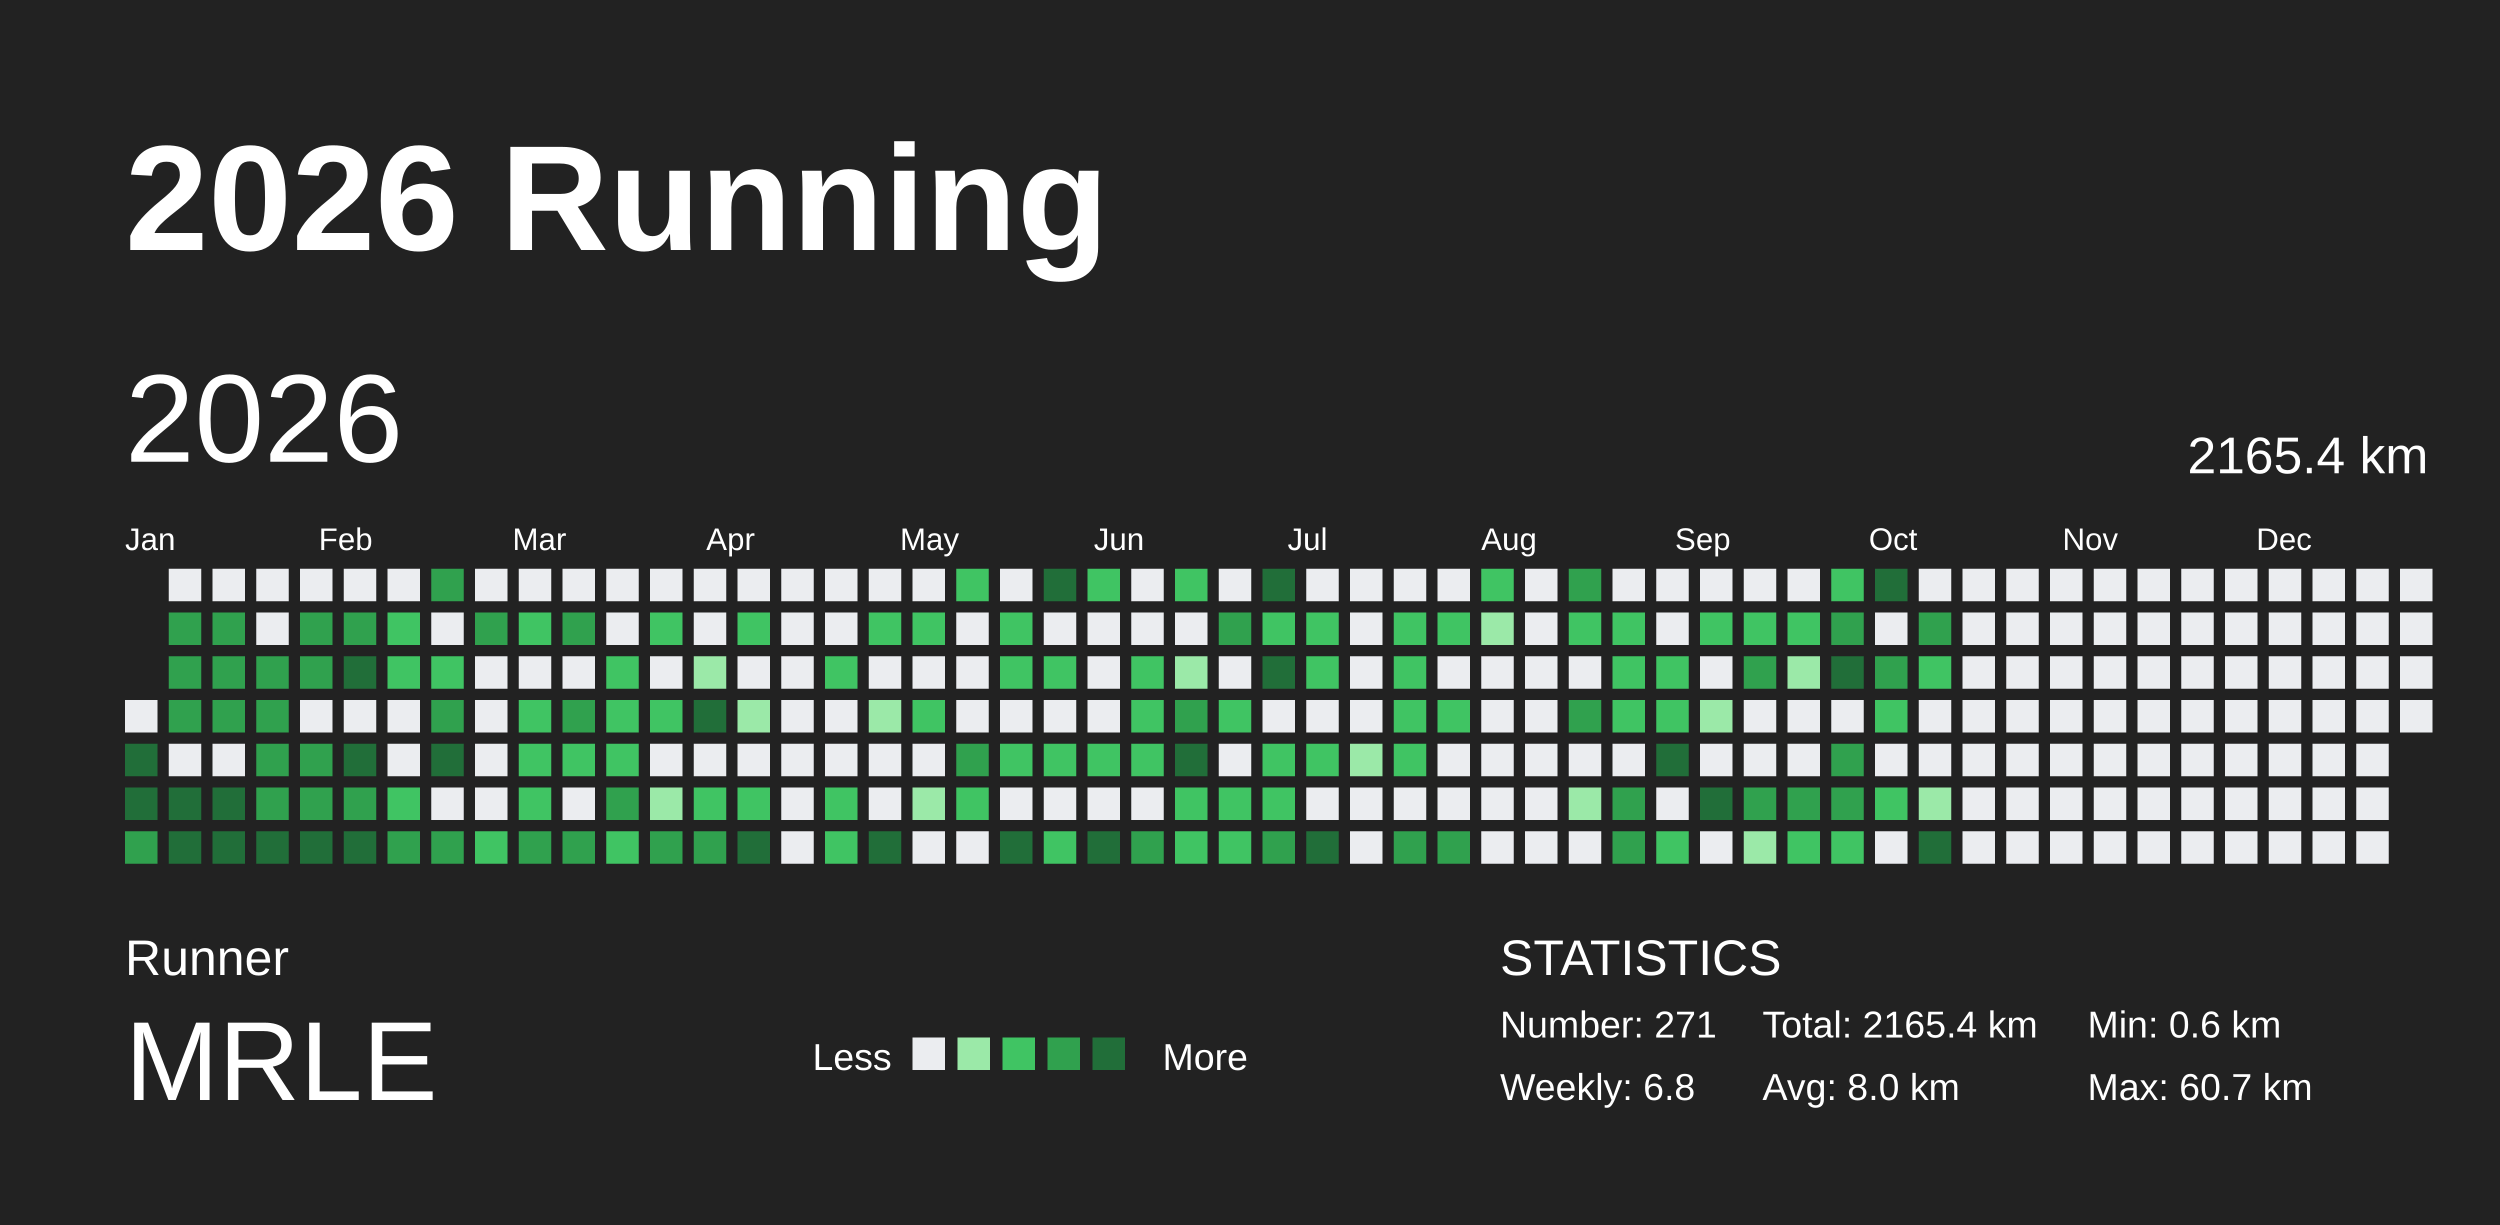
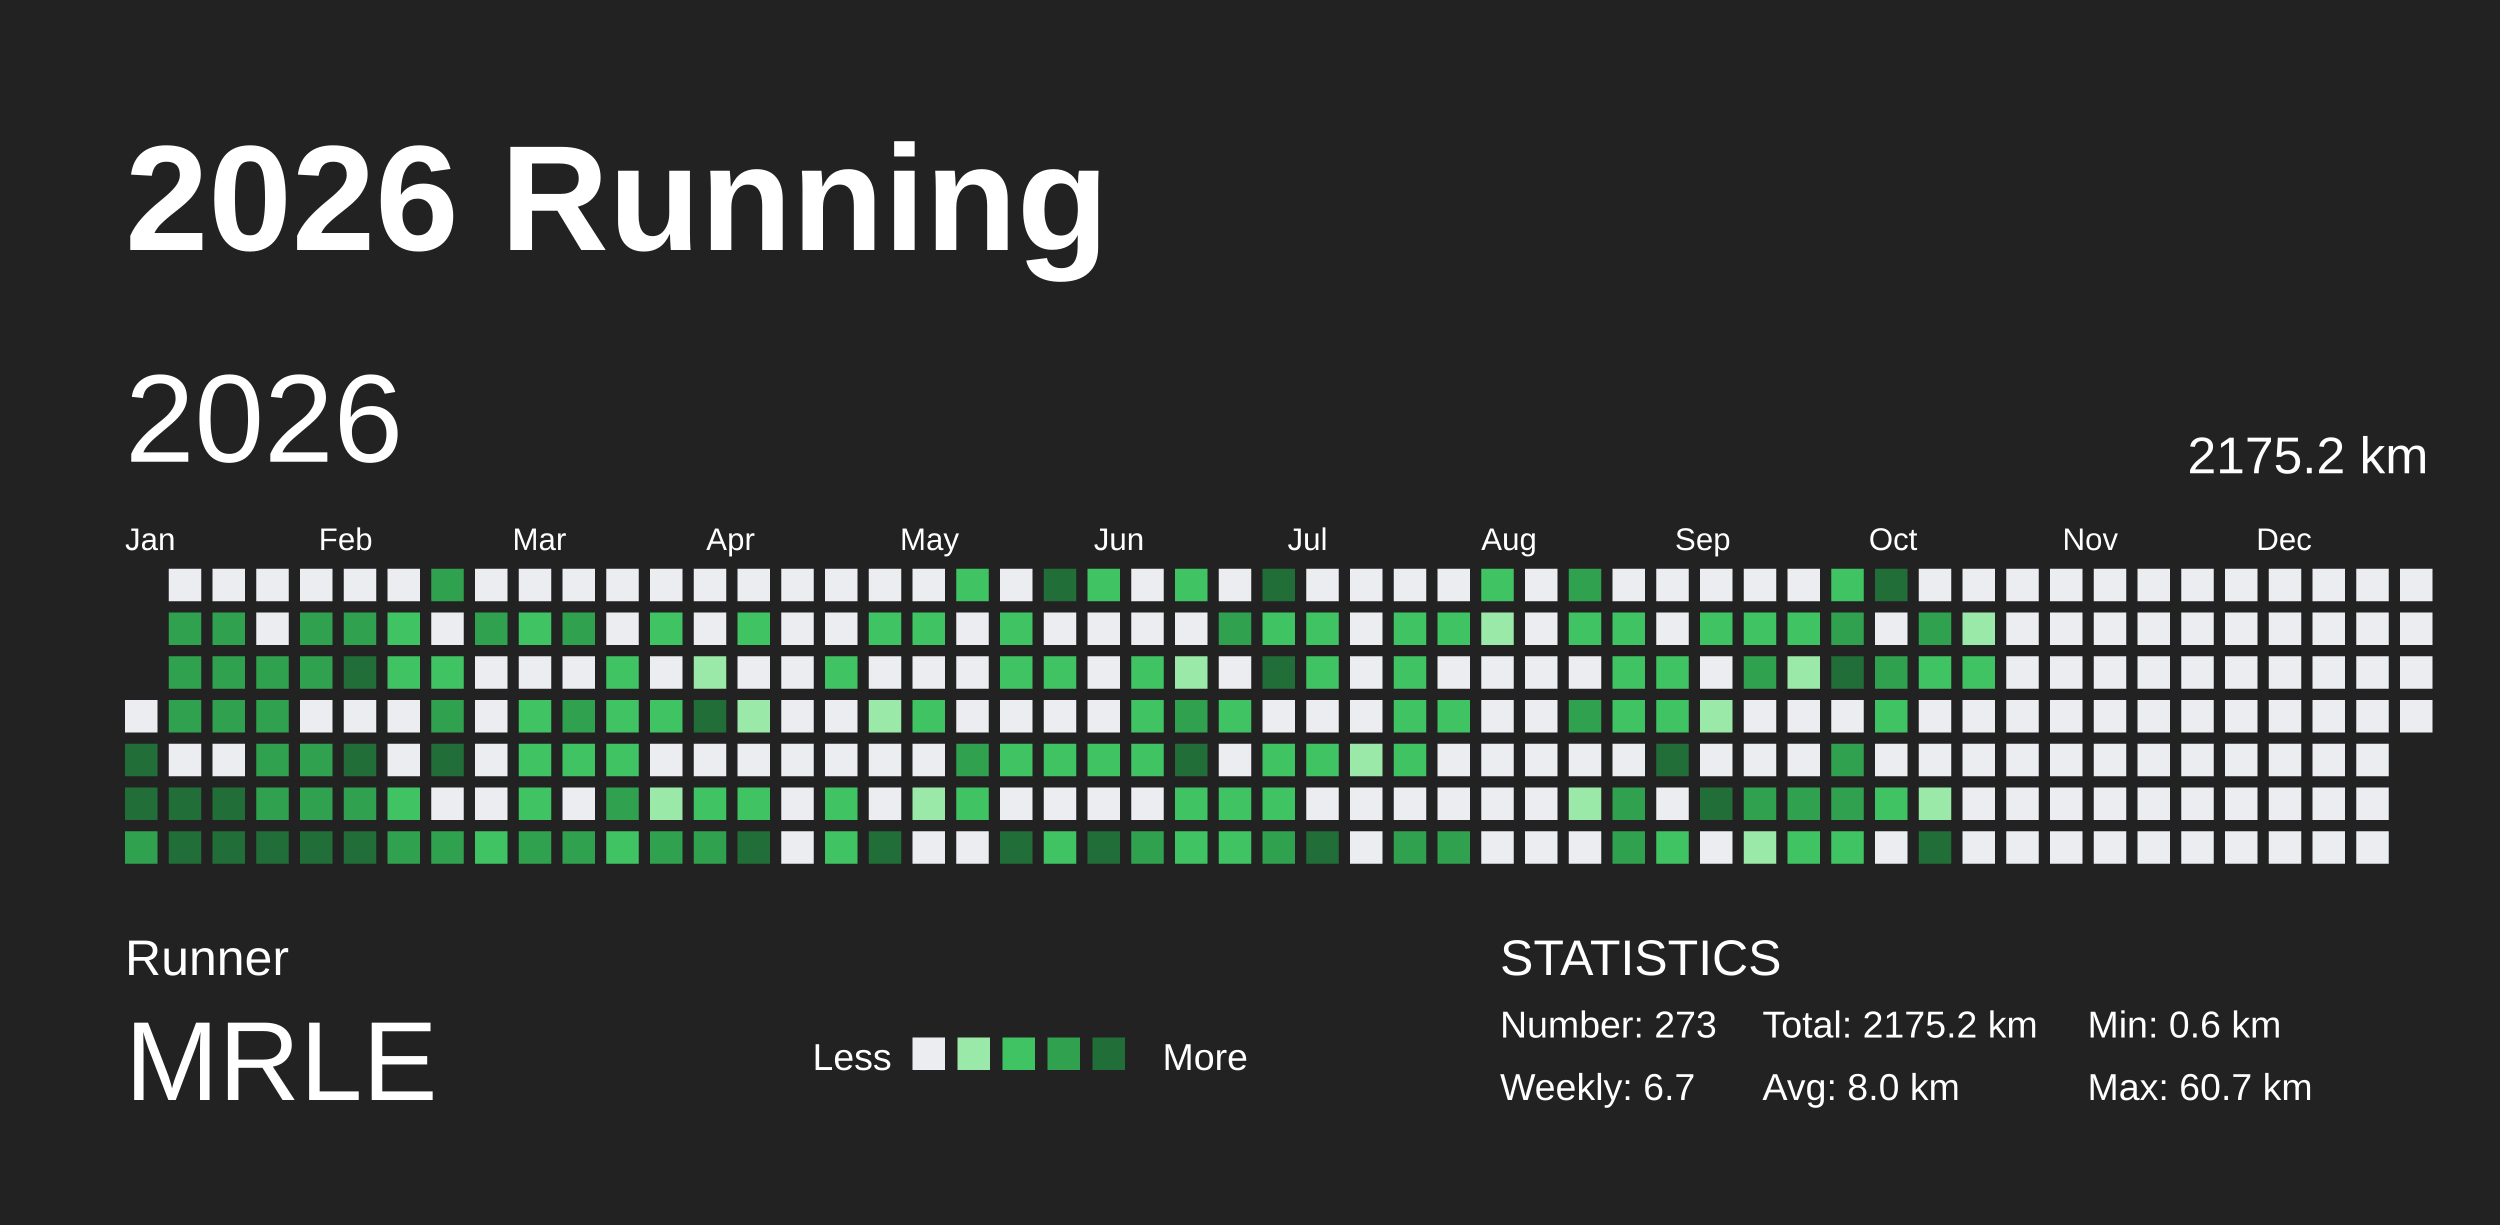
<svg xmlns="http://www.w3.org/2000/svg" baseProfile="full" height="98mm" version="1.1" viewBox="0,0,200,98" width="200mm">
  <defs />
  <rect fill="#222222" height="98" width="200" x="0" y="0" />
  <text fill="#FFFFFF" style="font-size:12px; font-family:Arial; font-weight:bold;" x="10" y="20">2026 Running</text>
  <text fill="#FFFFFF" style="font-size:4px; font-family:Arial" x="10" y="78">Runner</text>
  <text fill="#FFFFFF" style="font-size:9px; font-family:Arial" x="10" y="88">MRLE</text>
  <text fill="#FFFFFF" style="font-size:3px; font-family:Arial" x="65" y="85.6">Less</text>
  <rect fill="#ebedf0" height="2.6" width="2.6" x="73" y="83" />
  <rect fill="#9be9a8" height="2.6" width="2.6" x="76.6" y="83" />
  <rect fill="#40c463" height="2.6" width="2.6" x="80.2" y="83" />
  <rect fill="#30a14e" height="2.6" width="2.6" x="83.8" y="83" />
  <rect fill="#216e39" height="2.6" width="2.6" x="87.4" y="83" />
  <text fill="#FFFFFF" style="font-size:3px; font-family:Arial" x="93" y="85.6">More</text>
  <text fill="#FFFFFF" style="font-size:4px; font-family:Arial" x="120" y="78">STATISTICS</text>
-   <text fill="#FFFFFF" style="font-size:3px; font-family:Arial" x="120" y="83">Number: 271</text>
-   <text fill="#FFFFFF" style="font-size:3px; font-family:Arial" x="120" y="88">Weekly: 6.8</text>
-   <text fill="#FFFFFF" style="font-size:3px; font-family:Arial" x="141" y="83">Total: 2165.4 km</text>
+   <text fill="#FFFFFF" style="font-size:3px; font-family:Arial" x="120" y="83">Number: 273</text>
+   <text fill="#FFFFFF" style="font-size:3px; font-family:Arial" x="120" y="88">Weekly: 6.7</text>
+   <text fill="#FFFFFF" style="font-size:3px; font-family:Arial" x="141" y="83">Total: 2175.2 km</text>
  <text fill="#FFFFFF" style="font-size:3px; font-family:Arial" x="141" y="88">Avg: 8.0 km</text>
  <text fill="#FFFFFF" style="font-size:3px; font-family:Arial" x="167" y="83">Min: 0.6 km</text>
  <text fill="#FFFFFF" style="font-size:3px; font-family:Arial" x="167" y="88">Max: 60.7 km</text>
  <text dominant-baseline="hanging" fill="#FFFFFF" style="font-size:10.0px; font-family:Arial;" x="10" y="30">2026</text>
-   <text dominant-baseline="hanging" fill="#FFFFFF" style="font-size:4.125px; font-family:Arial;" x="175" y="35">2165.4 km</text>
+   <text dominant-baseline="hanging" fill="#FFFFFF" style="font-size:4.125px; font-family:Arial;" x="175" y="35">2175.2 km</text>
  <text fill="#FFFFFF" style="font-size:2.5px; font-family:Arial" x="10.0" y="44">Jan</text>
  <text fill="#FFFFFF" style="font-size:2.5px; font-family:Arial" x="25.5" y="44">Feb</text>
  <text fill="#FFFFFF" style="font-size:2.5px; font-family:Arial" x="41.0" y="44">Mar</text>
  <text fill="#FFFFFF" style="font-size:2.5px; font-family:Arial" x="56.5" y="44">Apr</text>
  <text fill="#FFFFFF" style="font-size:2.5px; font-family:Arial" x="72.0" y="44">May</text>
  <text fill="#FFFFFF" style="font-size:2.5px; font-family:Arial" x="87.5" y="44">Jun</text>
  <text fill="#FFFFFF" style="font-size:2.5px; font-family:Arial" x="103.0" y="44">Jul</text>
  <text fill="#FFFFFF" style="font-size:2.5px; font-family:Arial" x="118.5" y="44">Aug</text>
  <text fill="#FFFFFF" style="font-size:2.5px; font-family:Arial" x="134.0" y="44">Sep</text>
  <text fill="#FFFFFF" style="font-size:2.5px; font-family:Arial" x="149.5" y="44">Oct</text>
  <text fill="#FFFFFF" style="font-size:2.5px; font-family:Arial" x="165.0" y="44">Nov</text>
  <text fill="#FFFFFF" style="font-size:2.5px; font-family:Arial" x="180.5" y="44">Dec</text>
  <rect fill="#ebedf0" height="2.6" width="2.6" x="10.0" y="56.0" />
  <rect fill="#216e39" height="2.6" width="2.6" x="10.0" y="59.5" />
  <rect fill="#216e39" height="2.6" width="2.6" x="10.0" y="63.0" />
  <rect fill="#30a14e" height="2.6" width="2.6" x="10.0" y="66.5" />
  <rect fill="#ebedf0" height="2.6" width="2.6" x="13.5" y="45.5" />
  <rect fill="#30a14e" height="2.6" width="2.6" x="13.5" y="49.0" />
  <rect fill="#30a14e" height="2.6" width="2.6" x="13.5" y="52.5" />
  <rect fill="#30a14e" height="2.6" width="2.6" x="13.5" y="56.0" />
  <rect fill="#ebedf0" height="2.6" width="2.6" x="13.5" y="59.5" />
  <rect fill="#216e39" height="2.6" width="2.6" x="13.5" y="63.0" />
  <rect fill="#216e39" height="2.6" width="2.6" x="13.5" y="66.5" />
  <rect fill="#ebedf0" height="2.6" width="2.6" x="17.0" y="45.5" />
  <rect fill="#30a14e" height="2.6" width="2.6" x="17.0" y="49.0" />
  <rect fill="#30a14e" height="2.6" width="2.6" x="17.0" y="52.5" />
  <rect fill="#30a14e" height="2.6" width="2.6" x="17.0" y="56.0" />
  <rect fill="#ebedf0" height="2.6" width="2.6" x="17.0" y="59.5" />
  <rect fill="#216e39" height="2.6" width="2.6" x="17.0" y="63.0" />
  <rect fill="#216e39" height="2.6" width="2.6" x="17.0" y="66.5" />
  <rect fill="#ebedf0" height="2.6" width="2.6" x="20.5" y="45.5" />
  <rect fill="#ebedf0" height="2.6" width="2.6" x="20.5" y="49.0" />
  <rect fill="#30a14e" height="2.6" width="2.6" x="20.5" y="52.5" />
  <rect fill="#30a14e" height="2.6" width="2.6" x="20.5" y="56.0" />
  <rect fill="#30a14e" height="2.6" width="2.6" x="20.5" y="59.5" />
  <rect fill="#30a14e" height="2.6" width="2.6" x="20.5" y="63.0" />
  <rect fill="#216e39" height="2.6" width="2.6" x="20.5" y="66.5" />
  <rect fill="#ebedf0" height="2.6" width="2.6" x="24.0" y="45.5" />
  <rect fill="#30a14e" height="2.6" width="2.6" x="24.0" y="49.0" />
  <rect fill="#30a14e" height="2.6" width="2.6" x="24.0" y="52.5" />
  <rect fill="#ebedf0" height="2.6" width="2.6" x="24.0" y="56.0" />
  <rect fill="#30a14e" height="2.6" width="2.6" x="24.0" y="59.5" />
  <rect fill="#30a14e" height="2.6" width="2.6" x="24.0" y="63.0" />
  <rect fill="#216e39" height="2.6" width="2.6" x="24.0" y="66.5" />
  <rect fill="#ebedf0" height="2.6" width="2.6" x="27.5" y="45.5" />
  <rect fill="#30a14e" height="2.6" width="2.6" x="27.5" y="49.0" />
  <rect fill="#216e39" height="2.6" width="2.6" x="27.5" y="52.5" />
  <rect fill="#ebedf0" height="2.6" width="2.6" x="27.5" y="56.0" />
  <rect fill="#216e39" height="2.6" width="2.6" x="27.5" y="59.5" />
  <rect fill="#30a14e" height="2.6" width="2.6" x="27.5" y="63.0" />
  <rect fill="#216e39" height="2.6" width="2.6" x="27.5" y="66.5" />
  <rect fill="#ebedf0" height="2.6" width="2.6" x="31.0" y="45.5" />
  <rect fill="#40c463" height="2.6" width="2.6" x="31.0" y="49.0" />
  <rect fill="#40c463" height="2.6" width="2.6" x="31.0" y="52.5" />
  <rect fill="#ebedf0" height="2.6" width="2.6" x="31.0" y="56.0" />
  <rect fill="#ebedf0" height="2.6" width="2.6" x="31.0" y="59.5" />
  <rect fill="#40c463" height="2.6" width="2.6" x="31.0" y="63.0" />
  <rect fill="#30a14e" height="2.6" width="2.6" x="31.0" y="66.5" />
  <rect fill="#30a14e" height="2.6" width="2.6" x="34.5" y="45.5" />
  <rect fill="#ebedf0" height="2.6" width="2.6" x="34.5" y="49.0" />
  <rect fill="#40c463" height="2.6" width="2.6" x="34.5" y="52.5" />
  <rect fill="#30a14e" height="2.6" width="2.6" x="34.5" y="56.0" />
  <rect fill="#216e39" height="2.6" width="2.6" x="34.5" y="59.5" />
  <rect fill="#ebedf0" height="2.6" width="2.6" x="34.5" y="63.0" />
  <rect fill="#30a14e" height="2.6" width="2.6" x="34.5" y="66.5" />
  <rect fill="#ebedf0" height="2.6" width="2.6" x="38.0" y="45.5" />
  <rect fill="#30a14e" height="2.6" width="2.6" x="38.0" y="49.0" />
  <rect fill="#ebedf0" height="2.6" width="2.6" x="38.0" y="52.5" />
  <rect fill="#ebedf0" height="2.6" width="2.6" x="38.0" y="56.0" />
  <rect fill="#ebedf0" height="2.6" width="2.6" x="38.0" y="59.5" />
  <rect fill="#ebedf0" height="2.6" width="2.6" x="38.0" y="63.0" />
  <rect fill="#40c463" height="2.6" width="2.6" x="38.0" y="66.5" />
  <rect fill="#ebedf0" height="2.6" width="2.6" x="41.5" y="45.5" />
  <rect fill="#40c463" height="2.6" width="2.6" x="41.5" y="49.0" />
  <rect fill="#ebedf0" height="2.6" width="2.6" x="41.5" y="52.5" />
  <rect fill="#40c463" height="2.6" width="2.6" x="41.5" y="56.0" />
  <rect fill="#40c463" height="2.6" width="2.6" x="41.5" y="59.5" />
  <rect fill="#40c463" height="2.6" width="2.6" x="41.5" y="63.0" />
  <rect fill="#30a14e" height="2.6" width="2.6" x="41.5" y="66.5" />
  <rect fill="#ebedf0" height="2.6" width="2.6" x="45.0" y="45.5" />
  <rect fill="#30a14e" height="2.6" width="2.6" x="45.0" y="49.0" />
  <rect fill="#ebedf0" height="2.6" width="2.6" x="45.0" y="52.5" />
  <rect fill="#30a14e" height="2.6" width="2.6" x="45.0" y="56.0" />
  <rect fill="#40c463" height="2.6" width="2.6" x="45.0" y="59.5" />
  <rect fill="#ebedf0" height="2.6" width="2.6" x="45.0" y="63.0" />
  <rect fill="#30a14e" height="2.6" width="2.6" x="45.0" y="66.5" />
  <rect fill="#ebedf0" height="2.6" width="2.6" x="48.5" y="45.5" />
  <rect fill="#ebedf0" height="2.6" width="2.6" x="48.5" y="49.0" />
  <rect fill="#40c463" height="2.6" width="2.6" x="48.5" y="52.5" />
  <rect fill="#40c463" height="2.6" width="2.6" x="48.5" y="56.0" />
  <rect fill="#40c463" height="2.6" width="2.6" x="48.5" y="59.5" />
  <rect fill="#30a14e" height="2.6" width="2.6" x="48.5" y="63.0" />
  <rect fill="#40c463" height="2.6" width="2.6" x="48.5" y="66.5" />
  <rect fill="#ebedf0" height="2.6" width="2.6" x="52.0" y="45.5" />
  <rect fill="#40c463" height="2.6" width="2.6" x="52.0" y="49.0" />
  <rect fill="#ebedf0" height="2.6" width="2.6" x="52.0" y="52.5" />
  <rect fill="#40c463" height="2.6" width="2.6" x="52.0" y="56.0" />
  <rect fill="#ebedf0" height="2.6" width="2.6" x="52.0" y="59.5" />
  <rect fill="#9be9a8" height="2.6" width="2.6" x="52.0" y="63.0" />
  <rect fill="#30a14e" height="2.6" width="2.6" x="52.0" y="66.5" />
  <rect fill="#ebedf0" height="2.6" width="2.6" x="55.5" y="45.5" />
  <rect fill="#ebedf0" height="2.6" width="2.6" x="55.5" y="49.0" />
  <rect fill="#9be9a8" height="2.6" width="2.6" x="55.5" y="52.5" />
  <rect fill="#216e39" height="2.6" width="2.6" x="55.5" y="56.0" />
  <rect fill="#ebedf0" height="2.6" width="2.6" x="55.5" y="59.5" />
  <rect fill="#40c463" height="2.6" width="2.6" x="55.5" y="63.0" />
  <rect fill="#30a14e" height="2.6" width="2.6" x="55.5" y="66.5" />
  <rect fill="#ebedf0" height="2.6" width="2.6" x="59.0" y="45.5" />
  <rect fill="#40c463" height="2.6" width="2.6" x="59.0" y="49.0" />
  <rect fill="#ebedf0" height="2.6" width="2.6" x="59.0" y="52.5" />
  <rect fill="#9be9a8" height="2.6" width="2.6" x="59.0" y="56.0" />
  <rect fill="#ebedf0" height="2.6" width="2.6" x="59.0" y="59.5" />
  <rect fill="#40c463" height="2.6" width="2.6" x="59.0" y="63.0" />
  <rect fill="#216e39" height="2.6" width="2.6" x="59.0" y="66.5" />
  <rect fill="#ebedf0" height="2.6" width="2.6" x="62.5" y="45.5" />
  <rect fill="#ebedf0" height="2.6" width="2.6" x="62.5" y="49.0" />
  <rect fill="#ebedf0" height="2.6" width="2.6" x="62.5" y="52.5" />
  <rect fill="#ebedf0" height="2.6" width="2.6" x="62.5" y="56.0" />
  <rect fill="#ebedf0" height="2.6" width="2.6" x="62.5" y="59.5" />
  <rect fill="#ebedf0" height="2.6" width="2.6" x="62.5" y="63.0" />
  <rect fill="#ebedf0" height="2.6" width="2.6" x="62.5" y="66.5" />
  <rect fill="#ebedf0" height="2.6" width="2.6" x="66.0" y="45.5" />
  <rect fill="#ebedf0" height="2.6" width="2.6" x="66.0" y="49.0" />
  <rect fill="#40c463" height="2.6" width="2.6" x="66.0" y="52.5" />
  <rect fill="#ebedf0" height="2.6" width="2.6" x="66.0" y="56.0" />
  <rect fill="#ebedf0" height="2.6" width="2.6" x="66.0" y="59.5" />
  <rect fill="#40c463" height="2.6" width="2.6" x="66.0" y="63.0" />
  <rect fill="#40c463" height="2.6" width="2.6" x="66.0" y="66.5" />
  <rect fill="#ebedf0" height="2.6" width="2.6" x="69.5" y="45.5" />
  <rect fill="#40c463" height="2.6" width="2.6" x="69.5" y="49.0" />
  <rect fill="#ebedf0" height="2.6" width="2.6" x="69.5" y="52.5" />
  <rect fill="#9be9a8" height="2.6" width="2.6" x="69.5" y="56.0" />
  <rect fill="#ebedf0" height="2.6" width="2.6" x="69.5" y="59.5" />
  <rect fill="#ebedf0" height="2.6" width="2.6" x="69.5" y="63.0" />
  <rect fill="#216e39" height="2.6" width="2.6" x="69.5" y="66.5" />
  <rect fill="#ebedf0" height="2.6" width="2.6" x="73.0" y="45.5" />
  <rect fill="#40c463" height="2.6" width="2.6" x="73.0" y="49.0" />
  <rect fill="#ebedf0" height="2.6" width="2.6" x="73.0" y="52.5" />
  <rect fill="#40c463" height="2.6" width="2.6" x="73.0" y="56.0" />
  <rect fill="#ebedf0" height="2.6" width="2.6" x="73.0" y="59.5" />
  <rect fill="#9be9a8" height="2.6" width="2.6" x="73.0" y="63.0" />
  <rect fill="#ebedf0" height="2.6" width="2.6" x="73.0" y="66.5" />
  <rect fill="#40c463" height="2.6" width="2.6" x="76.5" y="45.5" />
  <rect fill="#ebedf0" height="2.6" width="2.6" x="76.5" y="49.0" />
  <rect fill="#ebedf0" height="2.6" width="2.6" x="76.5" y="52.5" />
  <rect fill="#ebedf0" height="2.6" width="2.6" x="76.5" y="56.0" />
  <rect fill="#30a14e" height="2.6" width="2.6" x="76.5" y="59.5" />
  <rect fill="#40c463" height="2.6" width="2.6" x="76.5" y="63.0" />
  <rect fill="#ebedf0" height="2.6" width="2.6" x="76.5" y="66.5" />
  <rect fill="#ebedf0" height="2.6" width="2.6" x="80.0" y="45.5" />
  <rect fill="#40c463" height="2.6" width="2.6" x="80.0" y="49.0" />
  <rect fill="#40c463" height="2.6" width="2.6" x="80.0" y="52.5" />
  <rect fill="#ebedf0" height="2.6" width="2.6" x="80.0" y="56.0" />
  <rect fill="#40c463" height="2.6" width="2.6" x="80.0" y="59.5" />
  <rect fill="#ebedf0" height="2.6" width="2.6" x="80.0" y="63.0" />
  <rect fill="#216e39" height="2.6" width="2.6" x="80.0" y="66.5" />
  <rect fill="#216e39" height="2.6" width="2.6" x="83.5" y="45.5" />
  <rect fill="#ebedf0" height="2.6" width="2.6" x="83.5" y="49.0" />
  <rect fill="#40c463" height="2.6" width="2.6" x="83.5" y="52.5" />
  <rect fill="#ebedf0" height="2.6" width="2.6" x="83.5" y="56.0" />
  <rect fill="#40c463" height="2.6" width="2.6" x="83.5" y="59.5" />
  <rect fill="#ebedf0" height="2.6" width="2.6" x="83.5" y="63.0" />
  <rect fill="#40c463" height="2.6" width="2.6" x="83.5" y="66.5" />
  <rect fill="#40c463" height="2.6" width="2.6" x="87.0" y="45.5" />
  <rect fill="#ebedf0" height="2.6" width="2.6" x="87.0" y="49.0" />
  <rect fill="#ebedf0" height="2.6" width="2.6" x="87.0" y="52.5" />
  <rect fill="#ebedf0" height="2.6" width="2.6" x="87.0" y="56.0" />
  <rect fill="#40c463" height="2.6" width="2.6" x="87.0" y="59.5" />
  <rect fill="#ebedf0" height="2.6" width="2.6" x="87.0" y="63.0" />
  <rect fill="#216e39" height="2.6" width="2.6" x="87.0" y="66.5" />
  <rect fill="#ebedf0" height="2.6" width="2.6" x="90.5" y="45.5" />
  <rect fill="#ebedf0" height="2.6" width="2.6" x="90.5" y="49.0" />
  <rect fill="#40c463" height="2.6" width="2.6" x="90.5" y="52.5" />
  <rect fill="#40c463" height="2.6" width="2.6" x="90.5" y="56.0" />
  <rect fill="#40c463" height="2.6" width="2.6" x="90.5" y="59.5" />
  <rect fill="#ebedf0" height="2.6" width="2.6" x="90.5" y="63.0" />
  <rect fill="#30a14e" height="2.6" width="2.6" x="90.5" y="66.5" />
  <rect fill="#40c463" height="2.6" width="2.6" x="94.0" y="45.5" />
  <rect fill="#ebedf0" height="2.6" width="2.6" x="94.0" y="49.0" />
  <rect fill="#9be9a8" height="2.6" width="2.6" x="94.0" y="52.5" />
  <rect fill="#30a14e" height="2.6" width="2.6" x="94.0" y="56.0" />
  <rect fill="#216e39" height="2.6" width="2.6" x="94.0" y="59.5" />
  <rect fill="#40c463" height="2.6" width="2.6" x="94.0" y="63.0" />
  <rect fill="#40c463" height="2.6" width="2.6" x="94.0" y="66.5" />
  <rect fill="#ebedf0" height="2.6" width="2.6" x="97.5" y="45.5" />
  <rect fill="#30a14e" height="2.6" width="2.6" x="97.5" y="49.0" />
  <rect fill="#ebedf0" height="2.6" width="2.6" x="97.5" y="52.5" />
  <rect fill="#40c463" height="2.6" width="2.6" x="97.5" y="56.0" />
  <rect fill="#ebedf0" height="2.6" width="2.6" x="97.5" y="59.5" />
  <rect fill="#40c463" height="2.6" width="2.6" x="97.5" y="63.0" />
  <rect fill="#40c463" height="2.6" width="2.6" x="97.5" y="66.5" />
  <rect fill="#216e39" height="2.6" width="2.6" x="101.0" y="45.5" />
  <rect fill="#40c463" height="2.6" width="2.6" x="101.0" y="49.0" />
  <rect fill="#216e39" height="2.6" width="2.6" x="101.0" y="52.5" />
  <rect fill="#ebedf0" height="2.6" width="2.6" x="101.0" y="56.0" />
  <rect fill="#40c463" height="2.6" width="2.6" x="101.0" y="59.5" />
  <rect fill="#40c463" height="2.6" width="2.6" x="101.0" y="63.0" />
  <rect fill="#30a14e" height="2.6" width="2.6" x="101.0" y="66.5" />
  <rect fill="#ebedf0" height="2.6" width="2.6" x="104.5" y="45.5" />
  <rect fill="#40c463" height="2.6" width="2.6" x="104.5" y="49.0" />
  <rect fill="#40c463" height="2.6" width="2.6" x="104.5" y="52.5" />
  <rect fill="#ebedf0" height="2.6" width="2.6" x="104.5" y="56.0" />
  <rect fill="#40c463" height="2.6" width="2.6" x="104.5" y="59.5" />
  <rect fill="#ebedf0" height="2.6" width="2.6" x="104.5" y="63.0" />
  <rect fill="#216e39" height="2.6" width="2.6" x="104.5" y="66.5" />
  <rect fill="#ebedf0" height="2.6" width="2.6" x="108.0" y="45.5" />
  <rect fill="#ebedf0" height="2.6" width="2.6" x="108.0" y="49.0" />
  <rect fill="#ebedf0" height="2.6" width="2.6" x="108.0" y="52.5" />
  <rect fill="#ebedf0" height="2.6" width="2.6" x="108.0" y="56.0" />
  <rect fill="#9be9a8" height="2.6" width="2.6" x="108.0" y="59.5" />
  <rect fill="#ebedf0" height="2.6" width="2.6" x="108.0" y="63.0" />
  <rect fill="#ebedf0" height="2.6" width="2.6" x="108.0" y="66.5" />
  <rect fill="#ebedf0" height="2.6" width="2.6" x="111.5" y="45.5" />
  <rect fill="#40c463" height="2.6" width="2.6" x="111.5" y="49.0" />
  <rect fill="#40c463" height="2.6" width="2.6" x="111.5" y="52.5" />
  <rect fill="#40c463" height="2.6" width="2.6" x="111.5" y="56.0" />
  <rect fill="#40c463" height="2.6" width="2.6" x="111.5" y="59.5" />
  <rect fill="#ebedf0" height="2.6" width="2.6" x="111.5" y="63.0" />
  <rect fill="#30a14e" height="2.6" width="2.6" x="111.5" y="66.5" />
  <rect fill="#ebedf0" height="2.6" width="2.6" x="115.0" y="45.5" />
  <rect fill="#40c463" height="2.6" width="2.6" x="115.0" y="49.0" />
  <rect fill="#ebedf0" height="2.6" width="2.6" x="115.0" y="52.5" />
  <rect fill="#40c463" height="2.6" width="2.6" x="115.0" y="56.0" />
  <rect fill="#ebedf0" height="2.6" width="2.6" x="115.0" y="59.5" />
  <rect fill="#ebedf0" height="2.6" width="2.6" x="115.0" y="63.0" />
  <rect fill="#30a14e" height="2.6" width="2.6" x="115.0" y="66.5" />
  <rect fill="#40c463" height="2.6" width="2.6" x="118.5" y="45.5" />
  <rect fill="#9be9a8" height="2.6" width="2.6" x="118.5" y="49.0" />
  <rect fill="#ebedf0" height="2.6" width="2.6" x="118.5" y="52.5" />
  <rect fill="#ebedf0" height="2.6" width="2.6" x="118.5" y="56.0" />
  <rect fill="#ebedf0" height="2.6" width="2.6" x="118.5" y="59.5" />
  <rect fill="#ebedf0" height="2.6" width="2.6" x="118.5" y="63.0" />
  <rect fill="#ebedf0" height="2.6" width="2.6" x="118.5" y="66.5" />
  <rect fill="#ebedf0" height="2.6" width="2.6" x="122.0" y="45.5" />
  <rect fill="#ebedf0" height="2.6" width="2.6" x="122.0" y="49.0" />
  <rect fill="#ebedf0" height="2.6" width="2.6" x="122.0" y="52.5" />
  <rect fill="#ebedf0" height="2.6" width="2.6" x="122.0" y="56.0" />
  <rect fill="#ebedf0" height="2.6" width="2.6" x="122.0" y="59.5" />
  <rect fill="#ebedf0" height="2.6" width="2.6" x="122.0" y="63.0" />
  <rect fill="#ebedf0" height="2.6" width="2.6" x="122.0" y="66.5" />
  <rect fill="#30a14e" height="2.6" width="2.6" x="125.5" y="45.5" />
  <rect fill="#40c463" height="2.6" width="2.6" x="125.5" y="49.0" />
  <rect fill="#ebedf0" height="2.6" width="2.6" x="125.5" y="52.5" />
  <rect fill="#30a14e" height="2.6" width="2.6" x="125.5" y="56.0" />
  <rect fill="#ebedf0" height="2.6" width="2.6" x="125.5" y="59.5" />
  <rect fill="#9be9a8" height="2.6" width="2.6" x="125.5" y="63.0" />
  <rect fill="#ebedf0" height="2.6" width="2.6" x="125.5" y="66.5" />
  <rect fill="#ebedf0" height="2.6" width="2.6" x="129.0" y="45.5" />
  <rect fill="#40c463" height="2.6" width="2.6" x="129.0" y="49.0" />
  <rect fill="#40c463" height="2.6" width="2.6" x="129.0" y="52.5" />
  <rect fill="#40c463" height="2.6" width="2.6" x="129.0" y="56.0" />
  <rect fill="#ebedf0" height="2.6" width="2.6" x="129.0" y="59.5" />
  <rect fill="#30a14e" height="2.6" width="2.6" x="129.0" y="63.0" />
  <rect fill="#30a14e" height="2.6" width="2.6" x="129.0" y="66.5" />
  <rect fill="#ebedf0" height="2.6" width="2.6" x="132.5" y="45.5" />
  <rect fill="#ebedf0" height="2.6" width="2.6" x="132.5" y="49.0" />
  <rect fill="#40c463" height="2.6" width="2.6" x="132.5" y="52.5" />
  <rect fill="#40c463" height="2.6" width="2.6" x="132.5" y="56.0" />
  <rect fill="#216e39" height="2.6" width="2.6" x="132.5" y="59.5" />
  <rect fill="#ebedf0" height="2.6" width="2.6" x="132.5" y="63.0" />
  <rect fill="#40c463" height="2.6" width="2.6" x="132.5" y="66.5" />
  <rect fill="#ebedf0" height="2.6" width="2.6" x="136.0" y="45.5" />
  <rect fill="#40c463" height="2.6" width="2.6" x="136.0" y="49.0" />
  <rect fill="#ebedf0" height="2.6" width="2.6" x="136.0" y="52.5" />
  <rect fill="#9be9a8" height="2.6" width="2.6" x="136.0" y="56.0" />
  <rect fill="#ebedf0" height="2.6" width="2.6" x="136.0" y="59.5" />
  <rect fill="#216e39" height="2.6" width="2.6" x="136.0" y="63.0" />
  <rect fill="#ebedf0" height="2.6" width="2.6" x="136.0" y="66.5" />
  <rect fill="#ebedf0" height="2.6" width="2.6" x="139.5" y="45.5" />
  <rect fill="#40c463" height="2.6" width="2.6" x="139.5" y="49.0" />
  <rect fill="#30a14e" height="2.6" width="2.6" x="139.5" y="52.5" />
  <rect fill="#ebedf0" height="2.6" width="2.6" x="139.5" y="56.0" />
  <rect fill="#ebedf0" height="2.6" width="2.6" x="139.5" y="59.5" />
  <rect fill="#30a14e" height="2.6" width="2.6" x="139.5" y="63.0" />
  <rect fill="#9be9a8" height="2.6" width="2.6" x="139.5" y="66.5" />
  <rect fill="#ebedf0" height="2.6" width="2.6" x="143.0" y="45.5" />
  <rect fill="#40c463" height="2.6" width="2.6" x="143.0" y="49.0" />
  <rect fill="#9be9a8" height="2.6" width="2.6" x="143.0" y="52.5" />
  <rect fill="#ebedf0" height="2.6" width="2.6" x="143.0" y="56.0" />
  <rect fill="#ebedf0" height="2.6" width="2.6" x="143.0" y="59.5" />
  <rect fill="#30a14e" height="2.6" width="2.6" x="143.0" y="63.0" />
  <rect fill="#40c463" height="2.6" width="2.6" x="143.0" y="66.5" />
  <rect fill="#40c463" height="2.6" width="2.6" x="146.5" y="45.5" />
  <rect fill="#30a14e" height="2.6" width="2.6" x="146.5" y="49.0" />
  <rect fill="#216e39" height="2.6" width="2.6" x="146.5" y="52.5" />
  <rect fill="#ebedf0" height="2.6" width="2.6" x="146.5" y="56.0" />
  <rect fill="#30a14e" height="2.6" width="2.6" x="146.5" y="59.5" />
  <rect fill="#30a14e" height="2.6" width="2.6" x="146.5" y="63.0" />
  <rect fill="#40c463" height="2.6" width="2.6" x="146.5" y="66.5" />
  <rect fill="#216e39" height="2.6" width="2.6" x="150.0" y="45.5" />
  <rect fill="#ebedf0" height="2.6" width="2.6" x="150.0" y="49.0" />
  <rect fill="#30a14e" height="2.6" width="2.6" x="150.0" y="52.5" />
  <rect fill="#40c463" height="2.6" width="2.6" x="150.0" y="56.0" />
  <rect fill="#ebedf0" height="2.6" width="2.6" x="150.0" y="59.5" />
  <rect fill="#40c463" height="2.6" width="2.6" x="150.0" y="63.0" />
  <rect fill="#ebedf0" height="2.6" width="2.6" x="150.0" y="66.5" />
  <rect fill="#ebedf0" height="2.6" width="2.6" x="153.5" y="45.5" />
  <rect fill="#30a14e" height="2.6" width="2.6" x="153.5" y="49.0" />
  <rect fill="#40c463" height="2.6" width="2.6" x="153.5" y="52.5" />
  <rect fill="#ebedf0" height="2.6" width="2.6" x="153.5" y="56.0" />
  <rect fill="#ebedf0" height="2.6" width="2.6" x="153.5" y="59.5" />
  <rect fill="#9be9a8" height="2.6" width="2.6" x="153.5" y="63.0" />
  <rect fill="#216e39" height="2.6" width="2.6" x="153.5" y="66.5" />
  <rect fill="#ebedf0" height="2.6" width="2.6" x="157.0" y="45.5" />
-   <rect fill="#ebedf0" height="2.6" width="2.6" x="157.0" y="49.0" />
-   <rect fill="#ebedf0" height="2.6" width="2.6" x="157.0" y="52.5" />
+   <rect fill="#9be9a8" height="2.6" width="2.6" x="157.0" y="49.0" />
+   <rect fill="#40c463" height="2.6" width="2.6" x="157.0" y="52.5" />
  <rect fill="#ebedf0" height="2.6" width="2.6" x="157.0" y="56.0" />
  <rect fill="#ebedf0" height="2.6" width="2.6" x="157.0" y="59.5" />
  <rect fill="#ebedf0" height="2.6" width="2.6" x="157.0" y="63.0" />
  <rect fill="#ebedf0" height="2.6" width="2.6" x="157.0" y="66.5" />
  <rect fill="#ebedf0" height="2.6" width="2.6" x="160.5" y="45.5" />
  <rect fill="#ebedf0" height="2.6" width="2.6" x="160.5" y="49.0" />
  <rect fill="#ebedf0" height="2.6" width="2.6" x="160.5" y="52.5" />
  <rect fill="#ebedf0" height="2.6" width="2.6" x="160.5" y="56.0" />
  <rect fill="#ebedf0" height="2.6" width="2.6" x="160.5" y="59.5" />
  <rect fill="#ebedf0" height="2.6" width="2.6" x="160.5" y="63.0" />
  <rect fill="#ebedf0" height="2.6" width="2.6" x="160.5" y="66.5" />
  <rect fill="#ebedf0" height="2.6" width="2.6" x="164.0" y="45.5" />
  <rect fill="#ebedf0" height="2.6" width="2.6" x="164.0" y="49.0" />
  <rect fill="#ebedf0" height="2.6" width="2.6" x="164.0" y="52.5" />
  <rect fill="#ebedf0" height="2.6" width="2.6" x="164.0" y="56.0" />
  <rect fill="#ebedf0" height="2.6" width="2.6" x="164.0" y="59.5" />
  <rect fill="#ebedf0" height="2.6" width="2.6" x="164.0" y="63.0" />
  <rect fill="#ebedf0" height="2.6" width="2.6" x="164.0" y="66.5" />
  <rect fill="#ebedf0" height="2.6" width="2.6" x="167.5" y="45.5" />
  <rect fill="#ebedf0" height="2.6" width="2.6" x="167.5" y="49.0" />
  <rect fill="#ebedf0" height="2.6" width="2.6" x="167.5" y="52.5" />
  <rect fill="#ebedf0" height="2.6" width="2.6" x="167.5" y="56.0" />
  <rect fill="#ebedf0" height="2.6" width="2.6" x="167.5" y="59.5" />
  <rect fill="#ebedf0" height="2.6" width="2.6" x="167.5" y="63.0" />
  <rect fill="#ebedf0" height="2.6" width="2.6" x="167.5" y="66.5" />
  <rect fill="#ebedf0" height="2.6" width="2.6" x="171.0" y="45.5" />
  <rect fill="#ebedf0" height="2.6" width="2.6" x="171.0" y="49.0" />
  <rect fill="#ebedf0" height="2.6" width="2.6" x="171.0" y="52.5" />
  <rect fill="#ebedf0" height="2.6" width="2.6" x="171.0" y="56.0" />
  <rect fill="#ebedf0" height="2.6" width="2.6" x="171.0" y="59.5" />
  <rect fill="#ebedf0" height="2.6" width="2.6" x="171.0" y="63.0" />
  <rect fill="#ebedf0" height="2.6" width="2.6" x="171.0" y="66.5" />
  <rect fill="#ebedf0" height="2.6" width="2.6" x="174.5" y="45.5" />
  <rect fill="#ebedf0" height="2.6" width="2.6" x="174.5" y="49.0" />
  <rect fill="#ebedf0" height="2.6" width="2.6" x="174.5" y="52.5" />
  <rect fill="#ebedf0" height="2.6" width="2.6" x="174.5" y="56.0" />
  <rect fill="#ebedf0" height="2.6" width="2.6" x="174.5" y="59.5" />
  <rect fill="#ebedf0" height="2.6" width="2.6" x="174.5" y="63.0" />
  <rect fill="#ebedf0" height="2.6" width="2.6" x="174.5" y="66.5" />
  <rect fill="#ebedf0" height="2.6" width="2.6" x="178.0" y="45.5" />
  <rect fill="#ebedf0" height="2.6" width="2.6" x="178.0" y="49.0" />
  <rect fill="#ebedf0" height="2.6" width="2.6" x="178.0" y="52.5" />
  <rect fill="#ebedf0" height="2.6" width="2.6" x="178.0" y="56.0" />
  <rect fill="#ebedf0" height="2.6" width="2.6" x="178.0" y="59.5" />
  <rect fill="#ebedf0" height="2.6" width="2.6" x="178.0" y="63.0" />
  <rect fill="#ebedf0" height="2.6" width="2.6" x="178.0" y="66.5" />
  <rect fill="#ebedf0" height="2.6" width="2.6" x="181.5" y="45.5" />
  <rect fill="#ebedf0" height="2.6" width="2.6" x="181.5" y="49.0" />
  <rect fill="#ebedf0" height="2.6" width="2.6" x="181.5" y="52.5" />
  <rect fill="#ebedf0" height="2.6" width="2.6" x="181.5" y="56.0" />
  <rect fill="#ebedf0" height="2.6" width="2.6" x="181.5" y="59.5" />
  <rect fill="#ebedf0" height="2.6" width="2.6" x="181.5" y="63.0" />
  <rect fill="#ebedf0" height="2.6" width="2.6" x="181.5" y="66.5" />
  <rect fill="#ebedf0" height="2.6" width="2.6" x="185.0" y="45.5" />
  <rect fill="#ebedf0" height="2.6" width="2.6" x="185.0" y="49.0" />
  <rect fill="#ebedf0" height="2.6" width="2.6" x="185.0" y="52.5" />
  <rect fill="#ebedf0" height="2.6" width="2.6" x="185.0" y="56.0" />
  <rect fill="#ebedf0" height="2.6" width="2.6" x="185.0" y="59.5" />
  <rect fill="#ebedf0" height="2.6" width="2.6" x="185.0" y="63.0" />
  <rect fill="#ebedf0" height="2.6" width="2.6" x="185.0" y="66.5" />
  <rect fill="#ebedf0" height="2.6" width="2.6" x="188.5" y="45.5" />
  <rect fill="#ebedf0" height="2.6" width="2.6" x="188.5" y="49.0" />
  <rect fill="#ebedf0" height="2.6" width="2.6" x="188.5" y="52.5" />
  <rect fill="#ebedf0" height="2.6" width="2.6" x="188.5" y="56.0" />
  <rect fill="#ebedf0" height="2.6" width="2.6" x="188.5" y="59.5" />
  <rect fill="#ebedf0" height="2.6" width="2.6" x="188.5" y="63.0" />
  <rect fill="#ebedf0" height="2.6" width="2.6" x="188.5" y="66.5" />
  <rect fill="#ebedf0" height="2.6" width="2.6" x="192.0" y="45.5" />
  <rect fill="#ebedf0" height="2.6" width="2.6" x="192.0" y="49.0" />
  <rect fill="#ebedf0" height="2.6" width="2.6" x="192.0" y="52.5" />
  <rect fill="#ebedf0" height="2.6" width="2.6" x="192.0" y="56.0" />
</svg>
